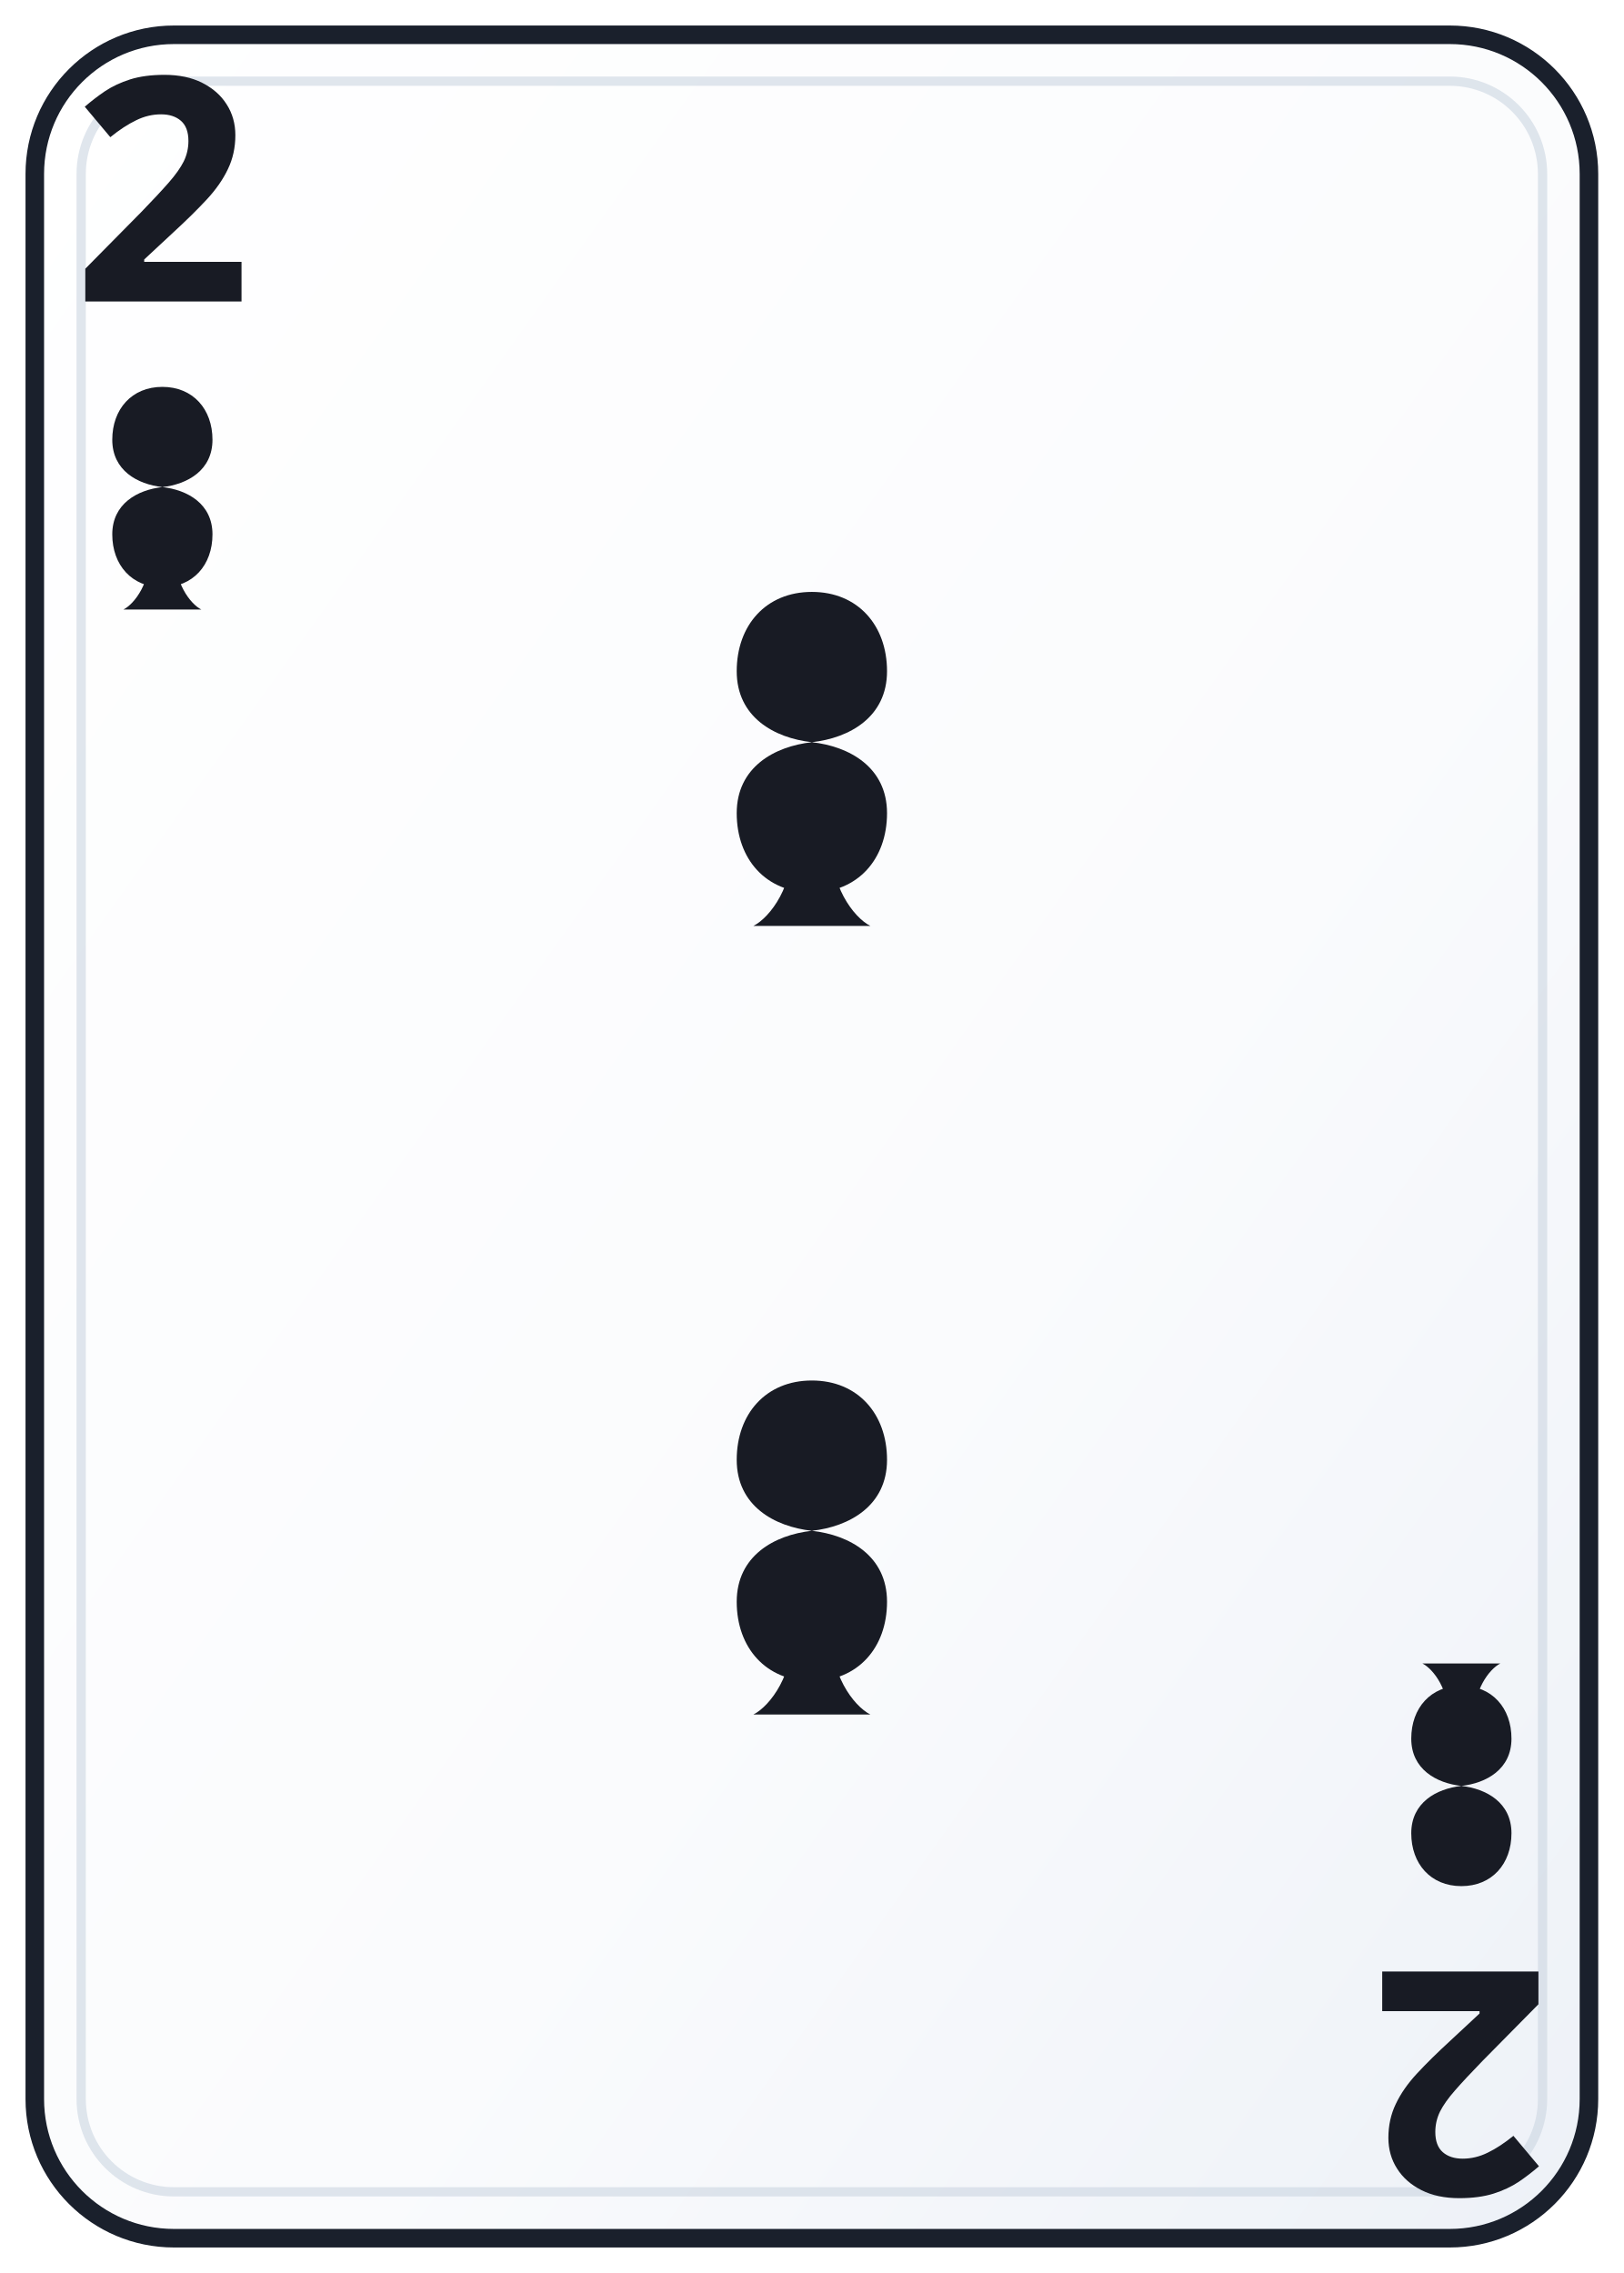
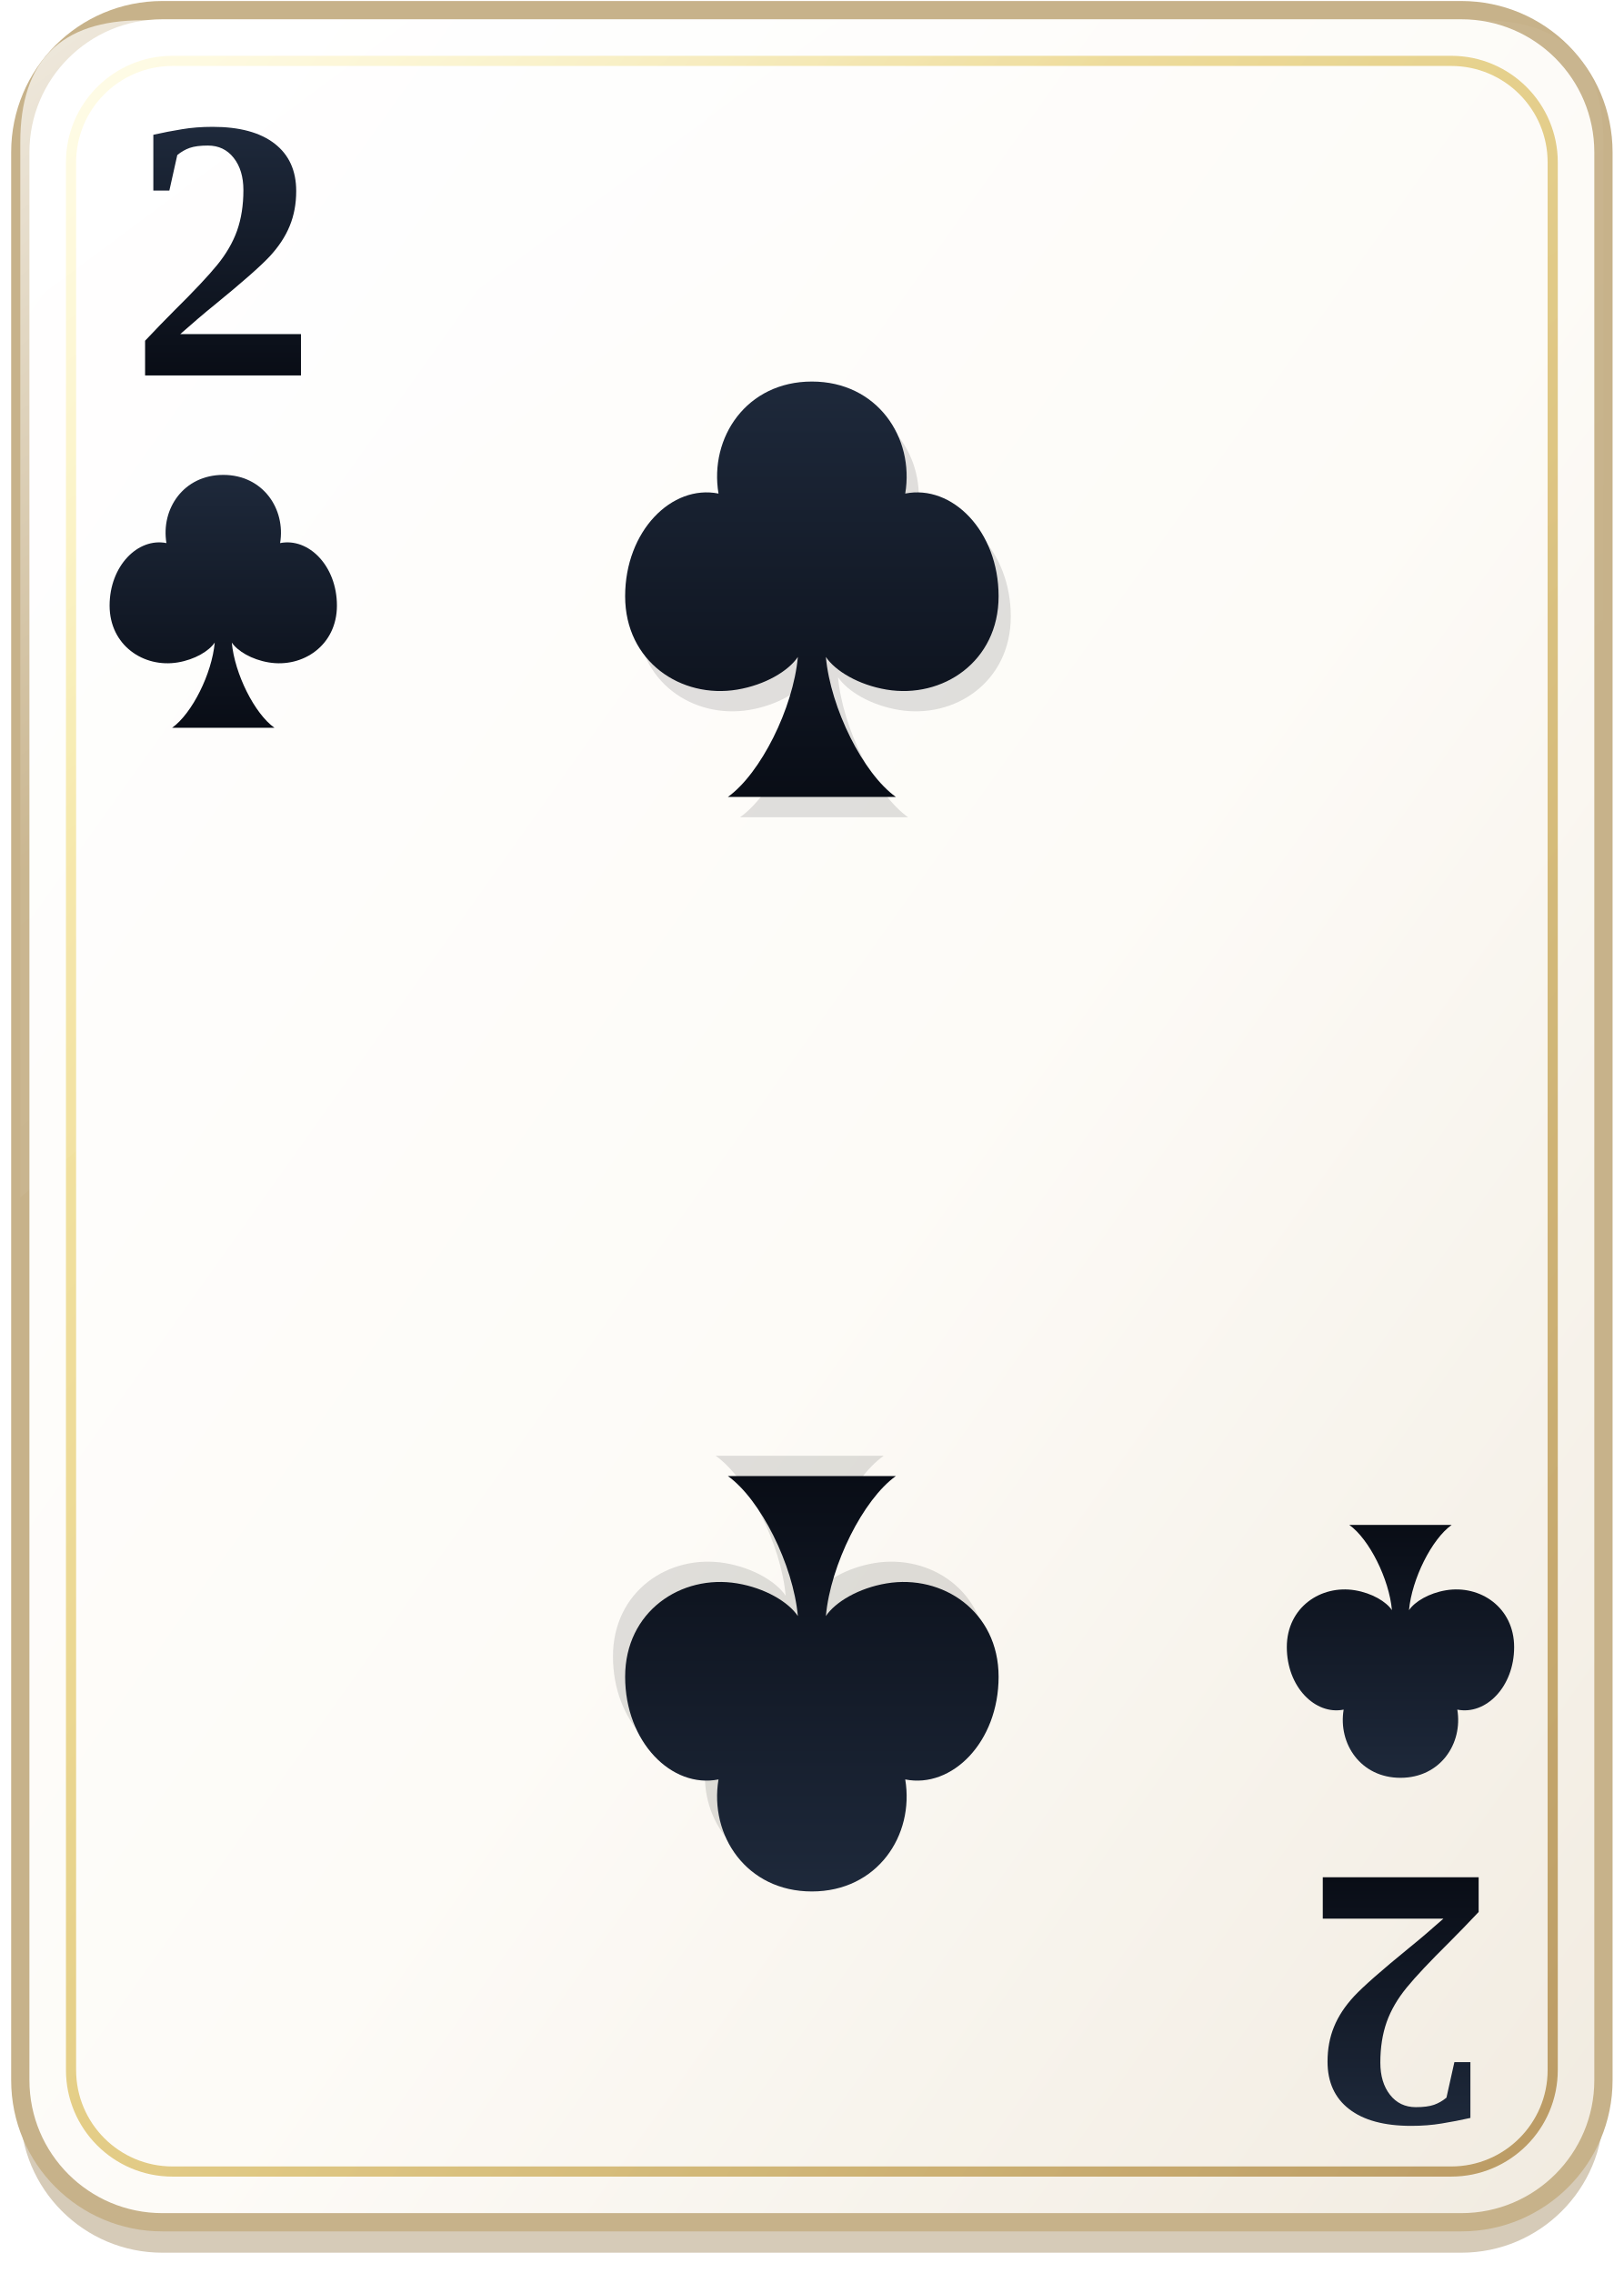
- <svg xmlns="http://www.w3.org/2000/svg" viewBox="0 0 140 196" width="140" height="196">
+ <svg xmlns="http://www.w3.org/2000/svg" viewBox="0 0 160 224" width="160" height="224">
  <defs>
-     <linearGradient id="cardBg" x1="0%" y1="0%" x2="100%" y2="100%">
+     <linearGradient id="cardFace" x1="0%" y1="0%" x2="100%" y2="100%">
      <stop offset="0%" stop-color="#ffffff" />
-       <stop offset="60%" stop-color="#fafbfd" />
-       <stop offset="100%" stop-color="#edf1f7" />
+       <stop offset="55%" stop-color="#fdfbf7" />
+       <stop offset="100%" stop-color="#f1ebe0" />
    </linearGradient>
+     <linearGradient id="gloss" x1="0%" y1="0%" x2="80%" y2="80%">
+       <stop offset="0%" stop-color="#ffffff" stop-opacity="0.72" />
+       <stop offset="45%" stop-color="#ffffff" stop-opacity="0.06" />
+       <stop offset="100%" stop-color="#ffffff" stop-opacity="0" />
+     </linearGradient>
+     <linearGradient id="goldGrad" x1="0%" y1="0%" x2="100%" y2="100%">
+       <stop offset="0%" stop-color="#fef08a" />
+       <stop offset="48%" stop-color="#d4af37" />
+       <stop offset="100%" stop-color="#92600a" />
+     </linearGradient>
+     <linearGradient id="suitGrad" x1="0%" y1="0%" x2="0%" y2="100%">
+       <stop offset="0%" stop-color="#1e293b" />
+       <stop offset="100%" stop-color="#090d16" />
+     </linearGradient>
+     <radialGradient id="aceHalo" cx="50%" cy="50%" r="50%">
+       <stop offset="0%" stop-color="#e2e8f0" stop-opacity="0.85" />
+       <stop offset="100%" stop-color="#ffffff" stop-opacity="0" />
+     </radialGradient>
  </defs>
-   <rect x="3" y="3" width="134" height="190" rx="12" fill="url(#cardBg)" stroke="#1a202c" stroke-width="1.6" />
-   <rect x="7" y="7" width="126" height="182" rx="8" fill="none" stroke="#cbd5e1" stroke-width="0.8" opacity="0.6" />
-   <g transform="translate(14, 26)">
-     <text x="0" y="0" font-family="'Cinzel', 'Segoe UI', 'Helvetica Neue', serif" font-size="27" font-weight="800" text-anchor="middle" fill="#181b24">2</text>
-     <path d="M 0 -18 C -5.5 -18, -9 -14, -9 -8.5 C -9 -3, -4.5 -0.5, 0 0 C -4.5 0.5, -9 3, -9 8.5 C -9 14, -5.5 18, 0 18 C 5.5 18, 9 14, 9 8.5 C 9 3, 4.5 0.5, 0 0 C 4.5 -0.5, 9 -3, 9 -8.5 C 9 -14, 5.5 -18, 0 -18 Z M -2.5 12 C -2 17, -5 21, -7 22 L 7 22 C 5 21, 2 17, 2.5 12 Z" fill="#181b24" transform="translate(0, 16) scale(0.48)" />
+   <rect x="2" y="2" width="156" height="220" rx="14" fill="#d6cbb8" />
+   <rect x="2" y="1" width="156" height="218" rx="14" fill="url(#cardFace)" stroke="#c7b28a" stroke-width="1.8" />
+   <rect x="7" y="6" width="146" height="208" rx="10" fill="none" stroke="url(#goldGrad)" stroke-width="1" opacity="0.58" />
+   <path d="M 14 2 L 146 2 Q 158 2 158 14 L 158 76 Q 75 56 2 118 L 2 14 Q 2 2 14 2 Z" fill="url(#gloss)" />
+   <g transform="translate(22, 37)">
+     <text x="0" y="0" font-family="'Georgia', 'Times New Roman', 'Segoe UI', serif" font-size="37" font-weight="900" letter-spacing="0" text-anchor="middle" fill="url(#suitGrad)">2</text>
+     <path d="M 0 -20 C -7 -20, -11 -14, -10 -8 C -15 -9, -20 -4, -20 3 C -20 10, -14 14, -8 13 C -5 12.5, -2.5 11, -1.5 9.5 C -2 15, -5.5 22, -9 24.5 L 9 24.5 C 5.5 22, 2 15, 1.5 9.5 C 2.5 11, 5 12.5, 8 13 C 14 14, 20 10, 20 3 C 20 -4, 15 -9, 10 -8 C 11 -14, 7 -20, 0 -20 Z" fill="url(#suitGrad)" transform="translate(0, 21) scale(0.56)" />
  </g>
-   <path d="M 0 -18 C -5.5 -18, -9 -14, -9 -8.5 C -9 -3, -4.5 -0.5, 0 0 C -4.5 0.5, -9 3, -9 8.5 C -9 14, -5.5 18, 0 18 C 5.5 18, 9 14, 9 8.5 C 9 3, 4.5 0.5, 0 0 C 4.5 -0.5, 9 -3, 9 -8.5 C 9 -14, 5.5 -18, 0 -18 Z M -2.5 12 C -2 17, -5 21, -7 22 L 7 22 C 5 21, 2 17, 2.5 12 Z" fill="#181b24" transform="translate(70, 64) scale(0.72)" />
-   <path d="M 0 -18 C -5.5 -18, -9 -14, -9 -8.5 C -9 -3, -4.5 -0.5, 0 0 C -4.5 0.5, -9 3, -9 8.5 C -9 14, -5.5 18, 0 18 C 5.5 18, 9 14, 9 8.5 C 9 3, 4.5 0.5, 0 0 C 4.5 -0.5, 9 -3, 9 -8.5 C 9 -14, 5.5 -18, 0 -18 Z M -2.5 12 C -2 17, -5 21, -7 22 L 7 22 C 5 21, 2 17, 2.5 12 Z" fill="#181b24" transform="translate(70, 132) scale(0.72)" />
-   <g transform="translate(126, 170) rotate(180)">
-     <text x="0" y="0" font-family="'Cinzel', 'Segoe UI', 'Helvetica Neue', serif" font-size="27" font-weight="800" text-anchor="middle" fill="#181b24">2</text>
-     <path d="M 0 -18 C -5.5 -18, -9 -14, -9 -8.5 C -9 -3, -4.5 -0.5, 0 0 C -4.5 0.5, -9 3, -9 8.5 C -9 14, -5.5 18, 0 18 C 5.5 18, 9 14, 9 8.5 C 9 3, 4.5 0.5, 0 0 C 4.5 -0.5, 9 -3, 9 -8.5 C 9 -14, 5.5 -18, 0 -18 Z M -2.5 12 C -2 17, -5 21, -7 22 L 7 22 C 5 21, 2 17, 2.5 12 Z" fill="#181b24" transform="translate(0, 16) scale(0.48)" />
+   <g transform="translate(80, 56)">
+     <path d="M 0 -20 C -7 -20, -11 -14, -10 -8 C -15 -9, -20 -4, -20 3 C -20 10, -14 14, -8 13 C -5 12.5, -2.5 11, -1.5 9.5 C -2 15, -5.5 22, -9 24.5 L 9 24.5 C 5.5 22, 2 15, 1.5 9.5 C 2.5 11, 5 12.5, 8 13 C 14 14, 20 10, 20 3 C 20 -4, 15 -9, 10 -8 C 11 -14, 7 -20, 0 -20 Z" fill="rgba(0,0,0,0.12)" transform="translate(1.2, 2) scale(0.92)" />
+     <path d="M 0 -20 C -7 -20, -11 -14, -10 -8 C -15 -9, -20 -4, -20 3 C -20 10, -14 14, -8 13 C -5 12.5, -2.5 11, -1.5 9.5 C -2 15, -5.5 22, -9 24.5 L 9 24.5 C 5.5 22, 2 15, 1.5 9.5 C 2.5 11, 5 12.5, 8 13 C 14 14, 20 10, 20 3 C 20 -4, 15 -9, 10 -8 C 11 -14, 7 -20, 0 -20 Z" fill="url(#suitGrad)" transform="scale(0.92)" />
+   </g>
+   <g transform="translate(80, 168) rotate(180)">
+     <path d="M 0 -20 C -7 -20, -11 -14, -10 -8 C -15 -9, -20 -4, -20 3 C -20 10, -14 14, -8 13 C -5 12.5, -2.5 11, -1.5 9.5 C -2 15, -5.5 22, -9 24.5 L 9 24.5 C 5.5 22, 2 15, 1.5 9.5 C 2.5 11, 5 12.5, 8 13 C 14 14, 20 10, 20 3 C 20 -4, 15 -9, 10 -8 C 11 -14, 7 -20, 0 -20 Z" fill="rgba(0,0,0,0.12)" transform="translate(1.2, 2) scale(0.92)" />
+     <path d="M 0 -20 C -7 -20, -11 -14, -10 -8 C -15 -9, -20 -4, -20 3 C -20 10, -14 14, -8 13 C -5 12.5, -2.5 11, -1.5 9.5 C -2 15, -5.5 22, -9 24.5 L 9 24.5 C 5.5 22, 2 15, 1.5 9.5 C 2.5 11, 5 12.5, 8 13 C 14 14, 20 10, 20 3 C 20 -4, 15 -9, 10 -8 C 11 -14, 7 -20, 0 -20 Z" fill="url(#suitGrad)" transform="scale(0.92)" />
+   </g>
+   <g transform="translate(138, 185) rotate(180)">
+     <text x="0" y="0" font-family="'Georgia', 'Times New Roman', 'Segoe UI', serif" font-size="37" font-weight="900" letter-spacing="0" text-anchor="middle" fill="url(#suitGrad)">2</text>
+     <path d="M 0 -20 C -7 -20, -11 -14, -10 -8 C -15 -9, -20 -4, -20 3 C -20 10, -14 14, -8 13 C -5 12.5, -2.5 11, -1.5 9.5 C -2 15, -5.5 22, -9 24.5 L 9 24.5 C 5.5 22, 2 15, 1.5 9.5 C 2.5 11, 5 12.5, 8 13 C 14 14, 20 10, 20 3 C 20 -4, 15 -9, 10 -8 C 11 -14, 7 -20, 0 -20 Z" fill="url(#suitGrad)" transform="translate(0, 21) scale(0.56)" />
  </g>
</svg>
